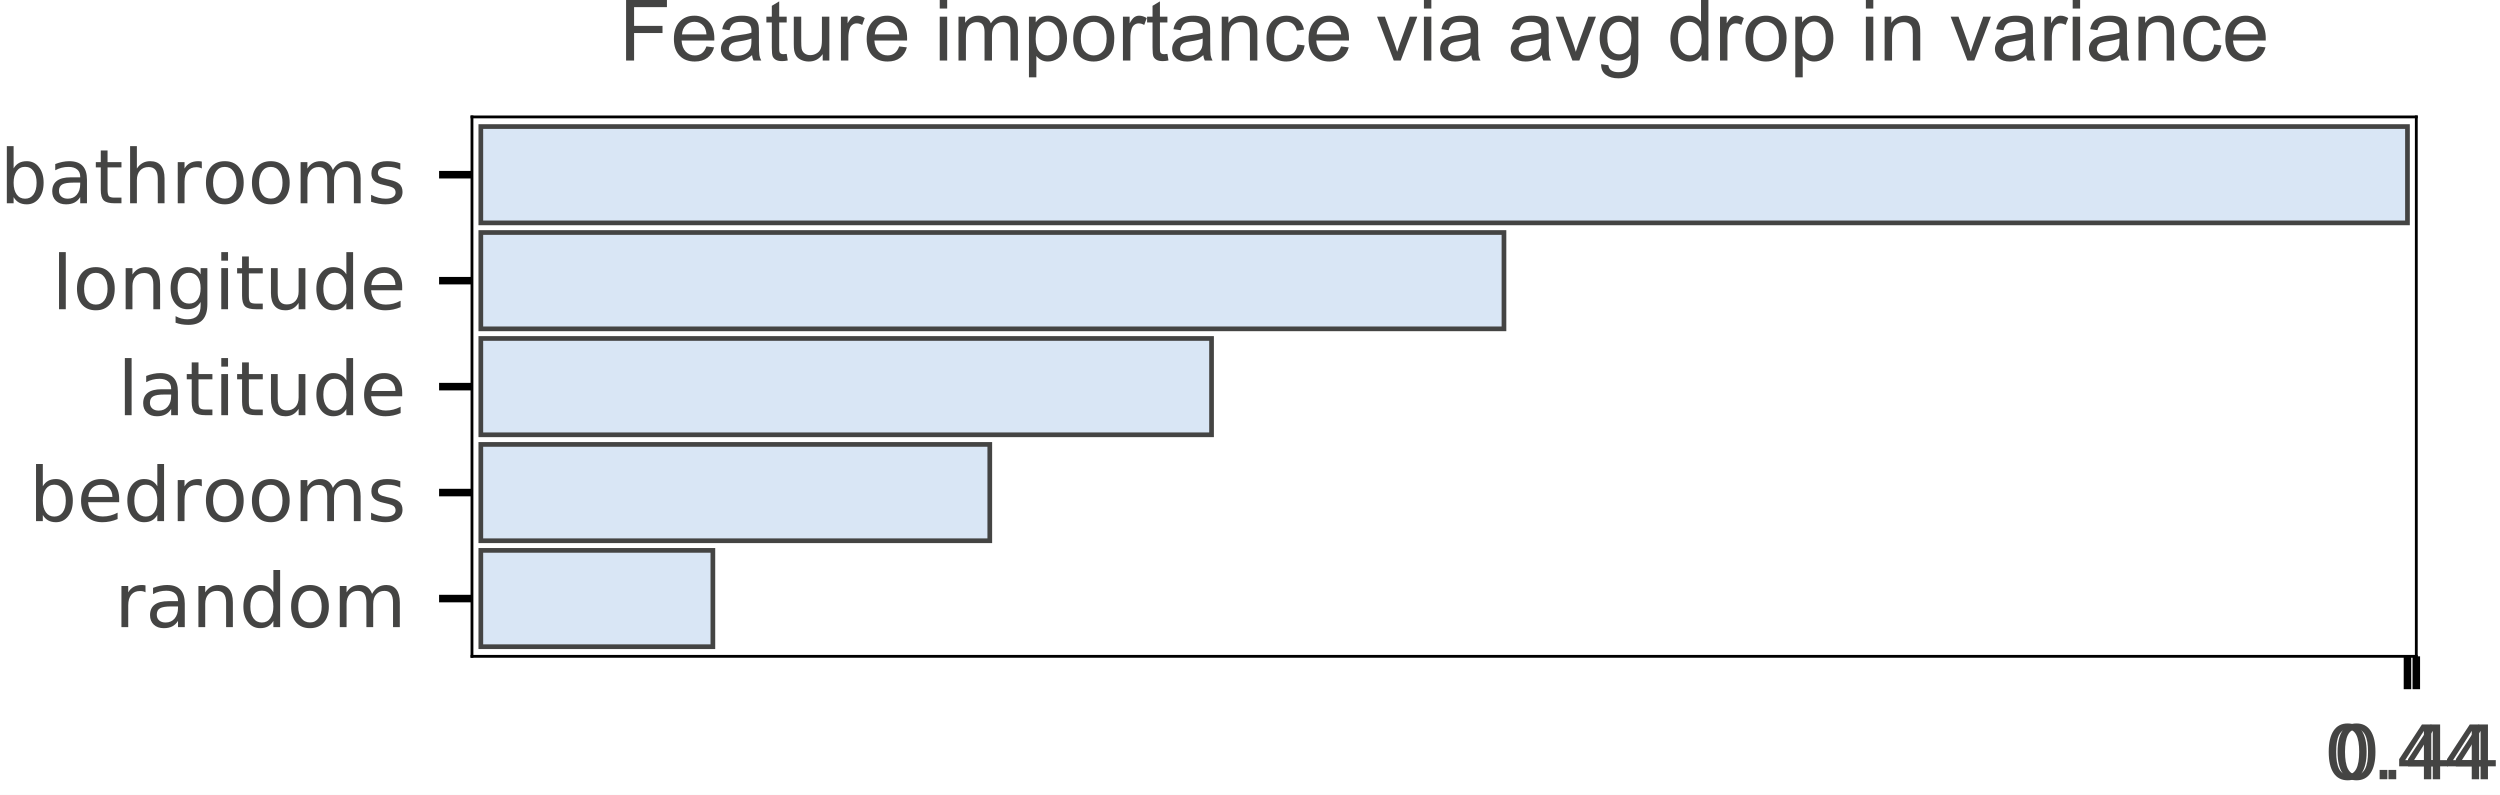
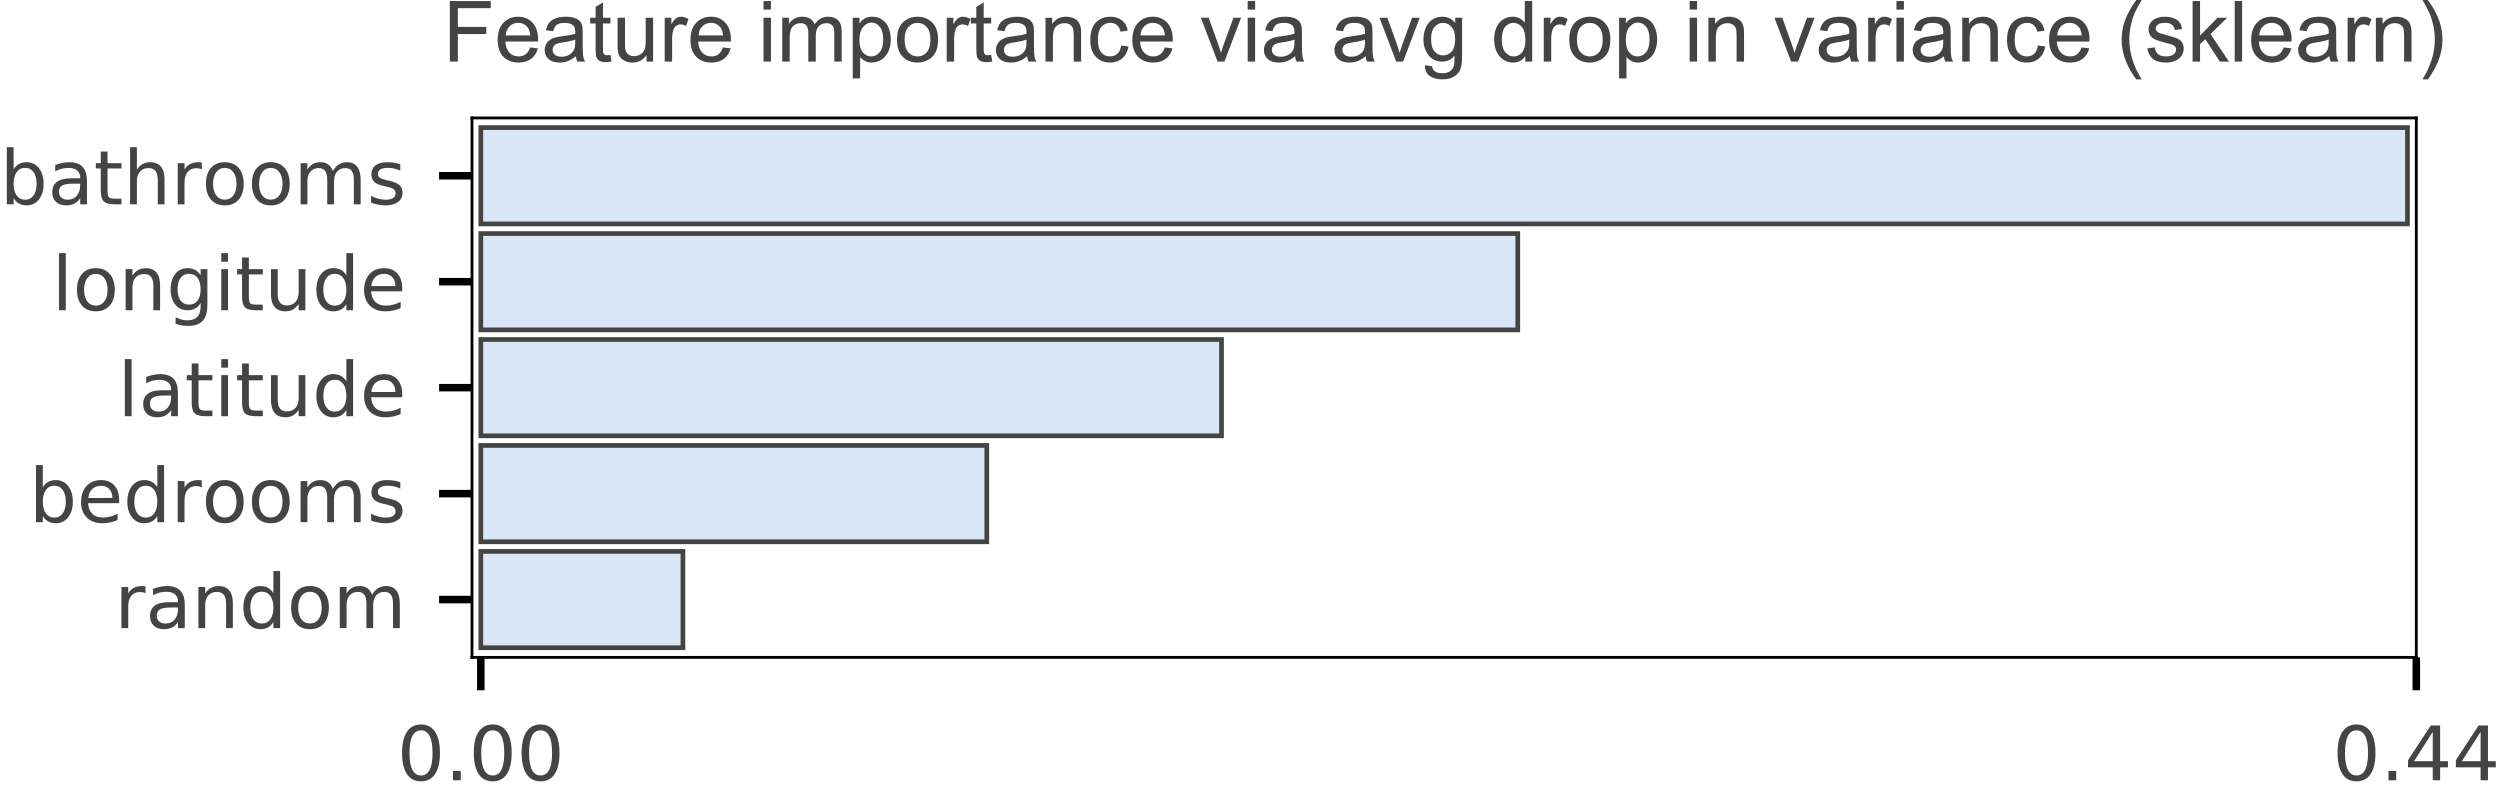
- <svg xmlns="http://www.w3.org/2000/svg" xmlns:xlink="http://www.w3.org/1999/xlink" height="84.585pt" version="1.1" viewBox="0 0 266.03 84.585" width="266.03pt">
+ <svg xmlns="http://www.w3.org/2000/svg" xmlns:xlink="http://www.w3.org/1999/xlink" height="84.694pt" version="1.1" viewBox="0 0 266.03 84.694" width="266.03pt">
  <defs>
    <style type="text/css">
*{stroke-linecap:butt;stroke-linejoin:round;}
  </style>
  </defs>
  <g id="figure_1">
    <g id="patch_1">
-       <path d="M 0 84.585  L 266.03 84.585  L 266.03 0  L 0 0  z " style="fill:#ffffff;" />
+       <path d="M 0 84.694  L 266.03 84.694  L 266.03 0  L 0 0  z " style="fill:#ffffff;" />
    </g>
    <g id="axes_1">
      <g id="patch_2">
-         <path d="M 50.224 69.842  L 257.124 69.842  L 257.124 12.442  L 50.224 12.442  z " style="fill:#ffffff;" />
+         <path d="M 50.224 69.952  L 257.124 69.952  L 257.124 12.552  L 50.224 12.552  z " style="fill:#ffffff;" />
      </g>
      <g id="patch_3">
-         <path clip-path="url(#p73405690d0)" d="M 51.165 13.467  L 256.183 13.467  L 256.183 23.717  L 51.165 23.717  z " style="fill:#d9e6f5;stroke:#444443;stroke-linejoin:miter;stroke-width:0.5;" />
+         <path clip-path="url(#pcdd3931c52)" d="M 51.163 13.577  L 256.185 13.577  L 256.185 23.827  L 51.163 23.827  z " style="fill:#d9e6f5;stroke:#444443;stroke-linejoin:miter;stroke-width:0.5;" />
      </g>
      <g id="patch_4">
-         <path clip-path="url(#p73405690d0)" d="M 51.165 24.742  L 160.04 24.742  L 160.04 34.992  L 51.165 34.992  z " style="fill:#d9e6f5;stroke:#444443;stroke-linejoin:miter;stroke-width:0.5;" />
+         <path clip-path="url(#pcdd3931c52)" d="M 51.163 24.852  L 161.509 24.852  L 161.509 35.102  L 51.163 35.102  z " style="fill:#d9e6f5;stroke:#444443;stroke-linejoin:miter;stroke-width:0.5;" />
      </g>
      <g id="patch_5">
-         <path clip-path="url(#p73405690d0)" d="M 51.165 36.017  L 128.923 36.017  L 128.923 46.267  L 51.165 46.267  z " style="fill:#d9e6f5;stroke:#444443;stroke-linejoin:miter;stroke-width:0.5;" />
+         <path clip-path="url(#pcdd3931c52)" d="M 51.163 36.127  L 129.984 36.127  L 129.984 46.377  L 51.163 46.377  z " style="fill:#d9e6f5;stroke:#444443;stroke-linejoin:miter;stroke-width:0.5;" />
      </g>
      <g id="patch_6">
-         <path clip-path="url(#p73405690d0)" d="M 51.165 47.292  L 105.325 47.292  L 105.325 57.542  L 51.165 57.542  z " style="fill:#d9e6f5;stroke:#444443;stroke-linejoin:miter;stroke-width:0.5;" />
+         <path clip-path="url(#pcdd3931c52)" d="M 51.163 47.402  L 105.008 47.402  L 105.008 57.652  L 51.163 57.652  z " style="fill:#d9e6f5;stroke:#444443;stroke-linejoin:miter;stroke-width:0.5;" />
      </g>
      <g id="patch_7">
-         <path clip-path="url(#p73405690d0)" d="M 51.165 58.567  L 75.858 58.567  L 75.858 68.817  L 51.165 68.817  z " style="fill:#d9e6f5;stroke:#444443;stroke-linejoin:miter;stroke-width:0.5;" />
+         <path clip-path="url(#pcdd3931c52)" d="M 51.163 58.677  L 72.672 58.677  L 72.672 68.927  L 51.163 68.927  z " style="fill:#d9e6f5;stroke:#444443;stroke-linejoin:miter;stroke-width:0.5;" />
      </g>
      <g id="matplotlib.axis_1">
        <g id="xtick_1">
          <g id="line2d_1">
            <defs>
-               <path d="M 0 0  L 0 3.5  " id="m5c27a129c8" style="stroke:#000000;stroke-width:0.8;" />
-             </defs>
-             <g>
-               <use style="stroke:#000000;stroke-width:0.8;" x="256.183" xlink:href="#m5c27a129c8" y="69.842" />
+               <path d="M 0 0  L 0 3.5  " id="m207e498085" style="stroke:#000000;stroke-width:0.8;" />
+             </defs>
+             <g>
+               <use style="stroke:#000000;stroke-width:0.8;" x="51.163" xlink:href="#m207e498085" y="69.952" />
            </g>
          </g>
          <g id="text_1">
            <defs>
              <path d="M 31.781 66.406  Q 24.172 66.406 20.328 58.906  Q 16.5 51.422 16.5 36.375  Q 16.5 21.391 20.328 13.891  Q 24.172 6.391 31.781 6.391  Q 39.453 6.391 43.281 13.891  Q 47.125 21.391 47.125 36.375  Q 47.125 51.422 43.281 58.906  Q 39.453 66.406 31.781 66.406  z M 31.781 74.219  Q 44.047 74.219 50.516 64.516  Q 56.984 54.828 56.984 36.375  Q 56.984 17.969 50.516 8.266  Q 44.047 -1.422 31.781 -1.422  Q 19.531 -1.422 13.062 8.266  Q 6.594 17.969 6.594 36.375  Q 6.594 54.828 13.062 64.516  Q 19.531 74.219 31.781 74.219  z " id="DejaVuSans-30" />
              <path d="M 10.688 12.406  L 21 12.406  L 21 0  L 10.688 0  z " id="DejaVuSans-2e" />
+             </defs>
+             <g style="fill:#444443;" transform="translate(42.25658 83.03047)scale(0.08 -0.08)">
+               <use xlink:href="#DejaVuSans-30" />
+               <use x="63.623" xlink:href="#DejaVuSans-2e" />
+               <use x="95.41" xlink:href="#DejaVuSans-30" />
+               <use x="159.033" xlink:href="#DejaVuSans-30" />
+             </g>
+           </g>
+         </g>
+         <g id="xtick_2">
+           <g id="line2d_2">
+             <g>
+               <use style="stroke:#000000;stroke-width:0.8;" x="257.124" xlink:href="#m207e498085" y="69.952" />
+             </g>
+           </g>
+           <g id="text_2">
+             <defs>
              <path d="M 37.797 64.312  L 12.891 25.391  L 37.797 25.391  z M 35.203 72.906  L 47.609 72.906  L 47.609 25.391  L 58.016 25.391  L 58.016 17.188  L 47.609 17.188  L 47.609 0  L 37.797 0  L 37.797 17.188  L 4.891 17.188  L 4.891 26.703  z " id="DejaVuSans-34" />
            </defs>
-             <g style="fill:#444443;" transform="translate(247.2765 82.92078)scale(0.08 -0.08)">
+             <g style="fill:#444443;" transform="translate(248.2175 83.03047)scale(0.08 -0.08)">
              <use xlink:href="#DejaVuSans-30" />
              <use x="63.623" xlink:href="#DejaVuSans-2e" />
              <use x="95.41" xlink:href="#DejaVuSans-34" />
              <use x="159.033" xlink:href="#DejaVuSans-34" />
            </g>
          </g>
        </g>
-         <g id="xtick_2">
-           <g id="line2d_2">
-             <g>
-               <use style="stroke:#000000;stroke-width:0.8;" x="257.124" xlink:href="#m5c27a129c8" y="69.842" />
-             </g>
-           </g>
-           <g id="text_2">
-             <g style="fill:#444443;" transform="translate(248.2175 82.92078)scale(0.08 -0.08)">
-               <use xlink:href="#DejaVuSans-30" />
-               <use x="63.623" xlink:href="#DejaVuSans-2e" />
-               <use x="95.41" xlink:href="#DejaVuSans-34" />
-               <use x="159.033" xlink:href="#DejaVuSans-34" />
-             </g>
-           </g>
-         </g>
      </g>
      <g id="matplotlib.axis_2">
        <g id="ytick_1">
          <g id="line2d_3">
            <defs>
-               <path d="M 0 0  L -3.5 0  " id="m9aa6d4e736" style="stroke:#000000;stroke-width:0.8;" />
-             </defs>
-             <g>
-               <use style="stroke:#000000;stroke-width:0.8;" x="50.224" xlink:href="#m9aa6d4e736" y="18.592" />
+               <path d="M 0 0  L -3.5 0  " id="m52b3264667" style="stroke:#000000;stroke-width:0.8;" />
+             </defs>
+             <g>
+               <use style="stroke:#000000;stroke-width:0.8;" x="50.224" xlink:href="#m52b3264667" y="18.702" />
            </g>
          </g>
          <g id="text_3">
            <defs>
              <path d="M 48.688 27.297  Q 48.688 37.203 44.609 42.844  Q 40.531 48.484 33.406 48.484  Q 26.266 48.484 22.188 42.844  Q 18.109 37.203 18.109 27.297  Q 18.109 17.391 22.188 11.75  Q 26.266 6.109 33.406 6.109  Q 40.531 6.109 44.609 11.75  Q 48.688 17.391 48.688 27.297  z M 18.109 46.391  Q 20.953 51.266 25.266 53.625  Q 29.594 56 35.594 56  Q 45.562 56 51.781 48.094  Q 58.016 40.188 58.016 27.297  Q 58.016 14.406 51.781 6.484  Q 45.562 -1.422 35.594 -1.422  Q 29.594 -1.422 25.266 0.953  Q 20.953 3.328 18.109 8.203  L 18.109 0  L 9.078 0  L 9.078 75.984  L 18.109 75.984  z " id="DejaVuSans-62" />
              <path d="M 34.281 27.484  Q 23.391 27.484 19.188 25  Q 14.984 22.516 14.984 16.5  Q 14.984 11.719 18.141 8.906  Q 21.297 6.109 26.703 6.109  Q 34.188 6.109 38.703 11.406  Q 43.219 16.703 43.219 25.484  L 43.219 27.484  z M 52.203 31.203  L 52.203 0  L 43.219 0  L 43.219 8.297  Q 40.141 3.328 35.547 0.953  Q 30.953 -1.422 24.312 -1.422  Q 15.922 -1.422 10.953 3.297  Q 6 8.016 6 15.922  Q 6 25.141 12.172 29.828  Q 18.359 34.516 30.609 34.516  L 43.219 34.516  L 43.219 35.406  Q 43.219 41.609 39.141 45  Q 35.062 48.391 27.688 48.391  Q 23 48.391 18.547 47.266  Q 14.109 46.141 10.016 43.891  L 10.016 52.203  Q 14.938 54.109 19.578 55.047  Q 24.219 56 28.609 56  Q 40.484 56 46.344 49.844  Q 52.203 43.703 52.203 31.203  z " id="DejaVuSans-61" />
              <path d="M 18.312 70.219  L 18.312 54.688  L 36.812 54.688  L 36.812 47.703  L 18.312 47.703  L 18.312 18.016  Q 18.312 11.328 20.141 9.422  Q 21.969 7.516 27.594 7.516  L 36.812 7.516  L 36.812 0  L 27.594 0  Q 17.188 0 13.234 3.875  Q 9.281 7.766 9.281 18.016  L 9.281 47.703  L 2.688 47.703  L 2.688 54.688  L 9.281 54.688  L 9.281 70.219  z " id="DejaVuSans-74" />
              <path d="M 54.891 33.016  L 54.891 0  L 45.906 0  L 45.906 32.719  Q 45.906 40.484 42.875 44.328  Q 39.844 48.188 33.797 48.188  Q 26.516 48.188 22.312 43.547  Q 18.109 38.922 18.109 30.906  L 18.109 0  L 9.078 0  L 9.078 75.984  L 18.109 75.984  L 18.109 46.188  Q 21.344 51.125 25.703 53.562  Q 30.078 56 35.797 56  Q 45.219 56 50.047 50.172  Q 54.891 44.344 54.891 33.016  z " id="DejaVuSans-68" />
              <path d="M 41.109 46.297  Q 39.594 47.172 37.812 47.578  Q 36.031 48 33.891 48  Q 26.266 48 22.188 43.047  Q 18.109 38.094 18.109 28.812  L 18.109 0  L 9.078 0  L 9.078 54.688  L 18.109 54.688  L 18.109 46.188  Q 20.953 51.172 25.484 53.578  Q 30.031 56 36.531 56  Q 37.453 56 38.578 55.875  Q 39.703 55.766 41.062 55.516  z " id="DejaVuSans-72" />
              <path d="M 30.609 48.391  Q 23.391 48.391 19.188 42.75  Q 14.984 37.109 14.984 27.297  Q 14.984 17.484 19.156 11.844  Q 23.344 6.203 30.609 6.203  Q 37.797 6.203 41.984 11.859  Q 46.188 17.531 46.188 27.297  Q 46.188 37.016 41.984 42.703  Q 37.797 48.391 30.609 48.391  z M 30.609 56  Q 42.328 56 49.016 48.375  Q 55.719 40.766 55.719 27.297  Q 55.719 13.875 49.016 6.219  Q 42.328 -1.422 30.609 -1.422  Q 18.844 -1.422 12.172 6.219  Q 5.516 13.875 5.516 27.297  Q 5.516 40.766 12.172 48.375  Q 18.844 56 30.609 56  z " id="DejaVuSans-6f" />
              <path d="M 52 44.188  Q 55.375 50.25 60.062 53.125  Q 64.75 56 71.094 56  Q 79.641 56 84.281 50.016  Q 88.922 44.047 88.922 33.016  L 88.922 0  L 79.891 0  L 79.891 32.719  Q 79.891 40.578 77.094 44.375  Q 74.312 48.188 68.609 48.188  Q 61.625 48.188 57.562 43.547  Q 53.516 38.922 53.516 30.906  L 53.516 0  L 44.484 0  L 44.484 32.719  Q 44.484 40.625 41.703 44.406  Q 38.922 48.188 33.109 48.188  Q 26.219 48.188 22.156 43.531  Q 18.109 38.875 18.109 30.906  L 18.109 0  L 9.078 0  L 9.078 54.688  L 18.109 54.688  L 18.109 46.188  Q 21.188 51.219 25.484 53.609  Q 29.781 56 35.688 56  Q 41.656 56 45.828 52.969  Q 50 49.953 52 44.188  z " id="DejaVuSans-6d" />
              <path d="M 44.281 53.078  L 44.281 44.578  Q 40.484 46.531 36.375 47.5  Q 32.281 48.484 27.875 48.484  Q 21.188 48.484 17.844 46.438  Q 14.5 44.391 14.5 40.281  Q 14.5 37.156 16.891 35.375  Q 19.281 33.594 26.516 31.984  L 29.594 31.297  Q 39.156 29.25 43.188 25.516  Q 47.219 21.781 47.219 15.094  Q 47.219 7.469 41.188 3.016  Q 35.156 -1.422 24.609 -1.422  Q 20.219 -1.422 15.453 -0.562  Q 10.688 0.297 5.422 2  L 5.422 11.281  Q 10.406 8.688 15.234 7.391  Q 20.062 6.109 24.812 6.109  Q 31.156 6.109 34.562 8.281  Q 37.984 10.453 37.984 14.406  Q 37.984 18.062 35.516 20.016  Q 33.062 21.969 24.703 23.781  L 21.578 24.516  Q 13.234 26.266 9.516 29.906  Q 5.812 33.547 5.812 39.891  Q 5.812 47.609 11.281 51.797  Q 16.75 56 26.812 56  Q 31.781 56 36.172 55.266  Q 40.578 54.547 44.281 53.078  z " id="DejaVuSans-73" />
            </defs>
-             <g style="fill:#444443;" transform="translate(0 21.63141)scale(0.08 -0.08)">
+             <g style="fill:#444443;" transform="translate(0 21.74109)scale(0.08 -0.08)">
              <use xlink:href="#DejaVuSans-62" />
              <use x="63.477" xlink:href="#DejaVuSans-61" />
              <use x="124.756" xlink:href="#DejaVuSans-74" />
              <use x="163.965" xlink:href="#DejaVuSans-68" />
              <use x="227.344" xlink:href="#DejaVuSans-72" />
              <use x="268.426" xlink:href="#DejaVuSans-6f" />
              <use x="329.607" xlink:href="#DejaVuSans-6f" />
              <use x="390.789" xlink:href="#DejaVuSans-6d" />
              <use x="488.201" xlink:href="#DejaVuSans-73" />
            </g>
          </g>
        </g>
        <g id="ytick_2">
          <g id="line2d_4">
            <g>
-               <use style="stroke:#000000;stroke-width:0.8;" x="50.224" xlink:href="#m9aa6d4e736" y="29.867" />
+               <use style="stroke:#000000;stroke-width:0.8;" x="50.224" xlink:href="#m52b3264667" y="29.977" />
            </g>
          </g>
          <g id="text_4">
            <defs>
              <path d="M 9.422 75.984  L 18.406 75.984  L 18.406 0  L 9.422 0  z " id="DejaVuSans-6c" />
              <path d="M 54.891 33.016  L 54.891 0  L 45.906 0  L 45.906 32.719  Q 45.906 40.484 42.875 44.328  Q 39.844 48.188 33.797 48.188  Q 26.516 48.188 22.312 43.547  Q 18.109 38.922 18.109 30.906  L 18.109 0  L 9.078 0  L 9.078 54.688  L 18.109 54.688  L 18.109 46.188  Q 21.344 51.125 25.703 53.562  Q 30.078 56 35.797 56  Q 45.219 56 50.047 50.172  Q 54.891 44.344 54.891 33.016  z " id="DejaVuSans-6e" />
              <path d="M 45.406 27.984  Q 45.406 37.75 41.375 43.109  Q 37.359 48.484 30.078 48.484  Q 22.859 48.484 18.828 43.109  Q 14.797 37.75 14.797 27.984  Q 14.797 18.266 18.828 12.891  Q 22.859 7.516 30.078 7.516  Q 37.359 7.516 41.375 12.891  Q 45.406 18.266 45.406 27.984  z M 54.391 6.781  Q 54.391 -7.172 48.188 -13.984  Q 42 -20.797 29.203 -20.797  Q 24.469 -20.797 20.266 -20.094  Q 16.062 -19.391 12.109 -17.922  L 12.109 -9.188  Q 16.062 -11.328 19.922 -12.344  Q 23.781 -13.375 27.781 -13.375  Q 36.625 -13.375 41.016 -8.766  Q 45.406 -4.156 45.406 5.172  L 45.406 9.625  Q 42.625 4.781 38.281 2.391  Q 33.938 0 27.875 0  Q 17.828 0 11.672 7.656  Q 5.516 15.328 5.516 27.984  Q 5.516 40.672 11.672 48.328  Q 17.828 56 27.875 56  Q 33.938 56 38.281 53.609  Q 42.625 51.219 45.406 46.391  L 45.406 54.688  L 54.391 54.688  z " id="DejaVuSans-67" />
              <path d="M 9.422 54.688  L 18.406 54.688  L 18.406 0  L 9.422 0  z M 9.422 75.984  L 18.406 75.984  L 18.406 64.594  L 9.422 64.594  z " id="DejaVuSans-69" />
              <path d="M 8.5 21.578  L 8.5 54.688  L 17.484 54.688  L 17.484 21.922  Q 17.484 14.156 20.5 10.266  Q 23.531 6.391 29.594 6.391  Q 36.859 6.391 41.078 11.031  Q 45.312 15.672 45.312 23.688  L 45.312 54.688  L 54.297 54.688  L 54.297 0  L 45.312 0  L 45.312 8.406  Q 42.047 3.422 37.719 1  Q 33.406 -1.422 27.688 -1.422  Q 18.266 -1.422 13.375 4.438  Q 8.5 10.297 8.5 21.578  z M 31.109 56  z " id="DejaVuSans-75" />
              <path d="M 45.406 46.391  L 45.406 75.984  L 54.391 75.984  L 54.391 0  L 45.406 0  L 45.406 8.203  Q 42.578 3.328 38.25 0.953  Q 33.938 -1.422 27.875 -1.422  Q 17.969 -1.422 11.734 6.484  Q 5.516 14.406 5.516 27.297  Q 5.516 40.188 11.734 48.094  Q 17.969 56 27.875 56  Q 33.938 56 38.25 53.625  Q 42.578 51.266 45.406 46.391  z M 14.797 27.297  Q 14.797 17.391 18.875 11.75  Q 22.953 6.109 30.078 6.109  Q 37.203 6.109 41.297 11.75  Q 45.406 17.391 45.406 27.297  Q 45.406 37.203 41.297 42.844  Q 37.203 48.484 30.078 48.484  Q 22.953 48.484 18.875 42.844  Q 14.797 37.203 14.797 27.297  z " id="DejaVuSans-64" />
              <path d="M 56.203 29.594  L 56.203 25.203  L 14.891 25.203  Q 15.484 15.922 20.484 11.062  Q 25.484 6.203 34.422 6.203  Q 39.594 6.203 44.453 7.469  Q 49.312 8.734 54.109 11.281  L 54.109 2.781  Q 49.266 0.734 44.188 -0.344  Q 39.109 -1.422 33.891 -1.422  Q 20.797 -1.422 13.156 6.188  Q 5.516 13.812 5.516 26.812  Q 5.516 40.234 12.766 48.109  Q 20.016 56 32.328 56  Q 43.359 56 49.781 48.891  Q 56.203 41.797 56.203 29.594  z M 47.219 32.234  Q 47.125 39.594 43.094 43.984  Q 39.062 48.391 32.422 48.391  Q 24.906 48.391 20.391 44.141  Q 15.875 39.891 15.188 32.172  z " id="DejaVuSans-65" />
            </defs>
-             <g style="fill:#444443;" transform="translate(5.5275 32.90641)scale(0.08 -0.08)">
+             <g style="fill:#444443;" transform="translate(5.5275 33.01609)scale(0.08 -0.08)">
              <use xlink:href="#DejaVuSans-6c" />
              <use x="27.783" xlink:href="#DejaVuSans-6f" />
              <use x="88.965" xlink:href="#DejaVuSans-6e" />
              <use x="152.344" xlink:href="#DejaVuSans-67" />
              <use x="215.82" xlink:href="#DejaVuSans-69" />
              <use x="243.604" xlink:href="#DejaVuSans-74" />
              <use x="282.812" xlink:href="#DejaVuSans-75" />
              <use x="346.191" xlink:href="#DejaVuSans-64" />
              <use x="409.668" xlink:href="#DejaVuSans-65" />
            </g>
          </g>
        </g>
        <g id="ytick_3">
          <g id="line2d_5">
            <g>
-               <use style="stroke:#000000;stroke-width:0.8;" x="50.224" xlink:href="#m9aa6d4e736" y="41.142" />
+               <use style="stroke:#000000;stroke-width:0.8;" x="50.224" xlink:href="#m52b3264667" y="41.252" />
            </g>
          </g>
          <g id="text_5">
-             <g style="fill:#444443;" transform="translate(12.5325 44.18141)scale(0.08 -0.08)">
+             <g style="fill:#444443;" transform="translate(12.5325 44.29109)scale(0.08 -0.08)">
              <use xlink:href="#DejaVuSans-6c" />
              <use x="27.783" xlink:href="#DejaVuSans-61" />
              <use x="89.062" xlink:href="#DejaVuSans-74" />
              <use x="128.271" xlink:href="#DejaVuSans-69" />
              <use x="156.055" xlink:href="#DejaVuSans-74" />
              <use x="195.264" xlink:href="#DejaVuSans-75" />
              <use x="258.643" xlink:href="#DejaVuSans-64" />
              <use x="322.119" xlink:href="#DejaVuSans-65" />
            </g>
          </g>
        </g>
        <g id="ytick_4">
          <g id="line2d_6">
            <g>
-               <use style="stroke:#000000;stroke-width:0.8;" x="50.224" xlink:href="#m9aa6d4e736" y="52.417" />
+               <use style="stroke:#000000;stroke-width:0.8;" x="50.224" xlink:href="#m52b3264667" y="52.527" />
            </g>
          </g>
          <g id="text_6">
-             <g style="fill:#444443;" transform="translate(3.1075 55.45641)scale(0.08 -0.08)">
+             <g style="fill:#444443;" transform="translate(3.1075 55.56609)scale(0.08 -0.08)">
              <use xlink:href="#DejaVuSans-62" />
              <use x="63.477" xlink:href="#DejaVuSans-65" />
              <use x="125" xlink:href="#DejaVuSans-64" />
              <use x="188.477" xlink:href="#DejaVuSans-72" />
              <use x="229.559" xlink:href="#DejaVuSans-6f" />
              <use x="290.74" xlink:href="#DejaVuSans-6f" />
              <use x="351.922" xlink:href="#DejaVuSans-6d" />
              <use x="449.334" xlink:href="#DejaVuSans-73" />
            </g>
          </g>
        </g>
        <g id="ytick_5">
          <g id="line2d_7">
            <g>
-               <use style="stroke:#000000;stroke-width:0.8;" x="50.224" xlink:href="#m9aa6d4e736" y="63.692" />
+               <use style="stroke:#000000;stroke-width:0.8;" x="50.224" xlink:href="#m52b3264667" y="63.802" />
            </g>
          </g>
          <g id="text_7">
-             <g style="fill:#444443;" transform="translate(12.19625 66.73141)scale(0.08 -0.08)">
+             <g style="fill:#444443;" transform="translate(12.19625 66.84109)scale(0.08 -0.08)">
              <use xlink:href="#DejaVuSans-72" />
              <use x="41.113" xlink:href="#DejaVuSans-61" />
              <use x="102.393" xlink:href="#DejaVuSans-6e" />
              <use x="165.771" xlink:href="#DejaVuSans-64" />
              <use x="229.248" xlink:href="#DejaVuSans-6f" />
              <use x="290.43" xlink:href="#DejaVuSans-6d" />
            </g>
          </g>
        </g>
      </g>
      <g id="patch_8">
-         <path d="M 50.224 69.842  L 50.224 12.442  " style="fill:none;stroke:#000000;stroke-linecap:square;stroke-linejoin:miter;stroke-width:0.3;" />
+         <path d="M 50.224 69.952  L 50.224 12.552  " style="fill:none;stroke:#000000;stroke-linecap:square;stroke-linejoin:miter;stroke-width:0.3;" />
      </g>
      <g id="patch_9">
-         <path d="M 257.124 69.842  L 257.124 12.442  " style="fill:none;stroke:#000000;stroke-linecap:square;stroke-linejoin:miter;stroke-width:0.3;" />
+         <path d="M 257.124 69.952  L 257.124 12.552  " style="fill:none;stroke:#000000;stroke-linecap:square;stroke-linejoin:miter;stroke-width:0.3;" />
      </g>
      <g id="patch_10">
-         <path d="M 50.224 69.842  L 257.124 69.842  " style="fill:none;stroke:#000000;stroke-linecap:square;stroke-linejoin:miter;stroke-width:0.3;" />
+         <path d="M 50.224 69.952  L 257.124 69.952  " style="fill:none;stroke:#000000;stroke-linecap:square;stroke-linejoin:miter;stroke-width:0.3;" />
      </g>
      <g id="patch_11">
-         <path d="M 50.224 12.442  L 257.124 12.442  " style="fill:none;stroke:#000000;stroke-linecap:square;stroke-linejoin:miter;stroke-width:0.3;" />
+         <path d="M 50.224 12.552  L 257.124 12.552  " style="fill:none;stroke:#000000;stroke-linecap:square;stroke-linejoin:miter;stroke-width:0.3;" />
      </g>
      <g id="text_8">
        <defs>
          <path d="M 8.203 0  L 8.203 71.578  L 56.5 71.578  L 56.5 63.141  L 17.672 63.141  L 17.672 40.969  L 51.266 40.969  L 51.266 32.516  L 17.672 32.516  L 17.672 0  z " id="ArialMT-46" />
          <path d="M 42.094 16.703  L 51.172 15.578  Q 49.031 7.625 43.219 3.219  Q 37.406 -1.172 28.375 -1.172  Q 17 -1.172 10.328 5.828  Q 3.656 12.844 3.656 25.484  Q 3.656 38.578 10.391 45.797  Q 17.141 53.031 27.875 53.031  Q 38.281 53.031 44.875 45.953  Q 51.469 38.875 51.469 26.031  Q 51.469 25.25 51.422 23.688  L 12.75 23.688  Q 13.234 15.141 17.578 10.594  Q 21.922 6.062 28.422 6.062  Q 33.25 6.062 36.672 8.594  Q 40.094 11.141 42.094 16.703  z M 13.234 30.906  L 42.188 30.906  Q 41.609 37.453 38.875 40.719  Q 34.672 45.797 27.984 45.797  Q 21.922 45.797 17.797 41.75  Q 13.672 37.703 13.234 30.906  z " id="ArialMT-65" />
          <path d="M 40.438 6.391  Q 35.547 2.25 31.031 0.531  Q 26.516 -1.172 21.344 -1.172  Q 12.797 -1.172 8.203 3  Q 3.609 7.172 3.609 13.672  Q 3.609 17.484 5.344 20.625  Q 7.078 23.781 9.891 25.688  Q 12.703 27.594 16.219 28.562  Q 18.797 29.25 24.031 29.891  Q 34.672 31.156 39.703 32.906  Q 39.75 34.719 39.75 35.203  Q 39.75 40.578 37.25 42.781  Q 33.891 45.75 27.25 45.75  Q 21.047 45.75 18.094 43.578  Q 15.141 41.406 13.719 35.891  L 5.125 37.062  Q 6.297 42.578 8.984 45.969  Q 11.672 49.359 16.75 51.188  Q 21.828 53.031 28.516 53.031  Q 35.156 53.031 39.297 51.469  Q 43.453 49.906 45.406 47.531  Q 47.359 45.172 48.141 41.547  Q 48.578 39.312 48.578 33.453  L 48.578 21.734  Q 48.578 9.469 49.141 6.219  Q 49.703 2.984 51.375 0  L 42.188 0  Q 40.828 2.734 40.438 6.391  z M 39.703 26.031  Q 34.906 24.078 25.344 22.703  Q 19.922 21.922 17.672 20.938  Q 15.438 19.969 14.203 18.094  Q 12.984 16.219 12.984 13.922  Q 12.984 10.406 15.641 8.062  Q 18.312 5.719 23.438 5.719  Q 28.516 5.719 32.469 7.938  Q 36.422 10.156 38.281 14.016  Q 39.703 17 39.703 22.797  z " id="ArialMT-61" />
          <path d="M 25.781 7.859  L 27.047 0.094  Q 23.344 -0.688 20.406 -0.688  Q 15.625 -0.688 12.984 0.828  Q 10.359 2.344 9.281 4.812  Q 8.203 7.281 8.203 15.188  L 8.203 45.016  L 1.766 45.016  L 1.766 51.859  L 8.203 51.859  L 8.203 64.703  L 16.938 69.969  L 16.938 51.859  L 25.781 51.859  L 25.781 45.016  L 16.938 45.016  L 16.938 14.703  Q 16.938 10.938 17.406 9.859  Q 17.875 8.797 18.922 8.156  Q 19.969 7.516 21.922 7.516  Q 23.391 7.516 25.781 7.859  z " id="ArialMT-74" />
          <path d="M 40.578 0  L 40.578 7.625  Q 34.516 -1.172 24.125 -1.172  Q 19.531 -1.172 15.547 0.578  Q 11.578 2.344 9.641 5  Q 7.719 7.672 6.938 11.531  Q 6.391 14.109 6.391 19.734  L 6.391 51.859  L 15.188 51.859  L 15.188 23.094  Q 15.188 16.219 15.719 13.812  Q 16.547 10.359 19.234 8.375  Q 21.922 6.391 25.875 6.391  Q 29.828 6.391 33.297 8.422  Q 36.766 10.453 38.203 13.938  Q 39.656 17.438 39.656 24.078  L 39.656 51.859  L 48.438 51.859  L 48.438 0  z " id="ArialMT-75" />
          <path d="M 6.5 0  L 6.5 51.859  L 14.406 51.859  L 14.406 44  Q 17.438 49.516 20 51.266  Q 22.562 53.031 25.641 53.031  Q 30.078 53.031 34.672 50.203  L 31.641 42.047  Q 28.422 43.953 25.203 43.953  Q 22.312 43.953 20.016 42.219  Q 17.719 40.484 16.75 37.406  Q 15.281 32.719 15.281 27.156  L 15.281 0  z " id="ArialMT-72" />
          <path id="ArialMT-20" />
          <path d="M 6.641 61.469  L 6.641 71.578  L 15.438 71.578  L 15.438 61.469  z M 6.641 0  L 6.641 51.859  L 15.438 51.859  L 15.438 0  z " id="ArialMT-69" />
          <path d="M 6.594 0  L 6.594 51.859  L 14.453 51.859  L 14.453 44.578  Q 16.891 48.391 20.938 50.703  Q 25 53.031 30.172 53.031  Q 35.938 53.031 39.625 50.641  Q 43.312 48.25 44.828 43.953  Q 50.984 53.031 60.844 53.031  Q 68.562 53.031 72.703 48.75  Q 76.859 44.484 76.859 35.594  L 76.859 0  L 68.109 0  L 68.109 32.672  Q 68.109 37.938 67.25 40.25  Q 66.406 42.578 64.156 43.984  Q 61.922 45.406 58.891 45.406  Q 53.422 45.406 49.797 41.766  Q 46.188 38.141 46.188 30.125  L 46.188 0  L 37.406 0  L 37.406 33.688  Q 37.406 39.547 35.25 42.469  Q 33.109 45.406 28.219 45.406  Q 24.516 45.406 21.359 43.453  Q 18.219 41.5 16.797 37.734  Q 15.375 33.984 15.375 26.906  L 15.375 0  z " id="ArialMT-6d" />
          <path d="M 6.594 -19.875  L 6.594 51.859  L 14.594 51.859  L 14.594 45.125  Q 17.438 49.078 21 51.047  Q 24.562 53.031 29.641 53.031  Q 36.281 53.031 41.359 49.609  Q 46.438 46.188 49.016 39.953  Q 51.609 33.734 51.609 26.312  Q 51.609 18.359 48.75 11.984  Q 45.906 5.609 40.453 2.219  Q 35.016 -1.172 29 -1.172  Q 24.609 -1.172 21.109 0.688  Q 17.625 2.547 15.375 5.375  L 15.375 -19.875  z M 14.547 25.641  Q 14.547 15.625 18.594 10.844  Q 22.656 6.062 28.422 6.062  Q 34.281 6.062 38.453 11.016  Q 42.625 15.969 42.625 26.375  Q 42.625 36.281 38.547 41.203  Q 34.469 46.141 28.812 46.141  Q 23.188 46.141 18.859 40.891  Q 14.547 35.641 14.547 25.641  z " id="ArialMT-70" />
          <path d="M 3.328 25.922  Q 3.328 40.328 11.328 47.266  Q 18.016 53.031 27.641 53.031  Q 38.328 53.031 45.109 46.016  Q 51.906 39.016 51.906 26.656  Q 51.906 16.656 48.906 10.906  Q 45.906 5.172 40.156 2  Q 34.422 -1.172 27.641 -1.172  Q 16.75 -1.172 10.031 5.812  Q 3.328 12.797 3.328 25.922  z M 12.359 25.922  Q 12.359 15.969 16.703 11.016  Q 21.047 6.062 27.641 6.062  Q 34.188 6.062 38.531 11.031  Q 42.875 16.016 42.875 26.219  Q 42.875 35.844 38.5 40.797  Q 34.125 45.75 27.641 45.75  Q 21.047 45.75 16.703 40.812  Q 12.359 35.891 12.359 25.922  z " id="ArialMT-6f" />
          <path d="M 6.594 0  L 6.594 51.859  L 14.5 51.859  L 14.5 44.484  Q 20.219 53.031 31 53.031  Q 35.688 53.031 39.625 51.344  Q 43.562 49.656 45.516 46.922  Q 47.469 44.188 48.25 40.438  Q 48.734 37.984 48.734 31.891  L 48.734 0  L 39.938 0  L 39.938 31.547  Q 39.938 36.922 38.906 39.578  Q 37.891 42.234 35.281 43.812  Q 32.672 45.406 29.156 45.406  Q 23.531 45.406 19.453 41.844  Q 15.375 38.281 15.375 28.328  L 15.375 0  z " id="ArialMT-6e" />
          <path d="M 40.438 19  L 49.078 17.875  Q 47.656 8.938 41.812 3.875  Q 35.984 -1.172 27.484 -1.172  Q 16.844 -1.172 10.375 5.781  Q 3.906 12.75 3.906 25.734  Q 3.906 34.125 6.688 40.422  Q 9.469 46.734 15.156 49.875  Q 20.844 53.031 27.547 53.031  Q 35.984 53.031 41.359 48.75  Q 46.734 44.484 48.25 36.625  L 39.703 35.297  Q 38.484 40.531 35.375 43.156  Q 32.281 45.797 27.875 45.797  Q 21.234 45.797 17.078 41.031  Q 12.938 36.281 12.938 25.984  Q 12.938 15.531 16.938 10.797  Q 20.953 6.062 27.391 6.062  Q 32.562 6.062 36.031 9.234  Q 39.5 12.406 40.438 19  z " id="ArialMT-63" />
          <path d="M 21 0  L 1.266 51.859  L 10.547 51.859  L 21.688 20.797  Q 23.484 15.766 25 10.359  Q 26.172 14.453 28.266 20.219  L 39.797 51.859  L 48.828 51.859  L 29.203 0  z " id="ArialMT-76" />
          <path d="M 4.984 -4.297  L 13.531 -5.562  Q 14.062 -9.516 16.5 -11.328  Q 19.781 -13.766 25.438 -13.766  Q 31.547 -13.766 34.859 -11.328  Q 38.188 -8.891 39.359 -4.5  Q 40.047 -1.812 39.984 6.781  Q 34.234 0 25.641 0  Q 14.938 0 9.078 7.719  Q 3.219 15.438 3.219 26.219  Q 3.219 33.641 5.906 39.906  Q 8.594 46.188 13.688 49.609  Q 18.797 53.031 25.688 53.031  Q 34.859 53.031 40.828 45.609  L 40.828 51.859  L 48.922 51.859  L 48.922 7.031  Q 48.922 -5.078 46.453 -10.125  Q 44 -15.188 38.641 -18.109  Q 33.297 -21.047 25.484 -21.047  Q 16.219 -21.047 10.5 -16.875  Q 4.781 -12.703 4.984 -4.297  z M 12.25 26.859  Q 12.25 16.656 16.297 11.969  Q 20.359 7.281 26.469 7.281  Q 32.516 7.281 36.609 11.938  Q 40.719 16.609 40.719 26.562  Q 40.719 36.078 36.5 40.906  Q 32.281 45.75 26.312 45.75  Q 20.453 45.75 16.344 40.984  Q 12.25 36.234 12.25 26.859  z " id="ArialMT-67" />
          <path d="M 40.234 0  L 40.234 6.547  Q 35.297 -1.172 25.734 -1.172  Q 19.531 -1.172 14.328 2.25  Q 9.125 5.672 6.266 11.797  Q 3.422 17.922 3.422 25.875  Q 3.422 33.641 6 39.969  Q 8.594 46.297 13.766 49.656  Q 18.953 53.031 25.344 53.031  Q 30.031 53.031 33.688 51.047  Q 37.359 49.078 39.656 45.906  L 39.656 71.578  L 48.391 71.578  L 48.391 0  z M 12.453 25.875  Q 12.453 15.922 16.641 10.984  Q 20.844 6.062 26.562 6.062  Q 32.328 6.062 36.344 10.766  Q 40.375 15.484 40.375 25.141  Q 40.375 35.797 36.266 40.766  Q 32.172 45.75 26.172 45.75  Q 20.312 45.75 16.375 40.969  Q 12.453 36.188 12.453 25.875  z " id="ArialMT-64" />
+           <path d="M 23.391 -21.047  Q 16.109 -11.859 11.078 0.438  Q 6.062 12.75 6.062 25.922  Q 6.062 37.547 9.812 48.188  Q 14.203 60.547 23.391 72.797  L 29.688 72.797  Q 23.781 62.641 21.875 58.297  Q 18.891 51.562 17.188 44.234  Q 15.094 35.109 15.094 25.875  Q 15.094 2.391 29.688 -21.047  z " id="ArialMT-28" />
+           <path d="M 3.078 15.484  L 11.766 16.844  Q 12.5 11.625 15.844 8.844  Q 19.188 6.062 25.203 6.062  Q 31.25 6.062 34.172 8.516  Q 37.109 10.984 37.109 14.312  Q 37.109 17.281 34.516 19  Q 32.719 20.172 25.531 21.969  Q 15.875 24.422 12.141 26.203  Q 8.406 27.984 6.469 31.125  Q 4.547 34.281 4.547 38.094  Q 4.547 41.547 6.125 44.5  Q 7.719 47.469 10.453 49.422  Q 12.5 50.922 16.031 51.969  Q 19.578 53.031 23.641 53.031  Q 29.734 53.031 34.344 51.266  Q 38.969 49.516 41.156 46.5  Q 43.359 43.5 44.188 38.484  L 35.594 37.312  Q 35.016 41.312 32.203 43.547  Q 29.391 45.797 24.266 45.797  Q 18.219 45.797 15.625 43.797  Q 13.031 41.797 13.031 39.109  Q 13.031 37.406 14.109 36.031  Q 15.188 34.625 17.484 33.688  Q 18.797 33.203 25.25 31.453  Q 34.578 28.953 38.25 27.359  Q 41.938 25.781 44.031 22.75  Q 46.141 19.734 46.141 15.234  Q 46.141 10.844 43.578 6.953  Q 41.016 3.078 36.172 0.953  Q 31.344 -1.172 25.25 -1.172  Q 15.141 -1.172 9.844 3.031  Q 4.547 7.234 3.078 15.484  z " id="ArialMT-73" />
+           <path d="M 6.641 0  L 6.641 71.578  L 15.438 71.578  L 15.438 30.766  L 36.234 51.859  L 47.609 51.859  L 27.781 32.625  L 49.609 0  L 38.766 0  L 21.625 26.516  L 15.438 20.562  L 15.438 0  z " id="ArialMT-6b" />
+           <path d="M 6.391 0  L 6.391 71.578  L 15.188 71.578  L 15.188 0  z " id="ArialMT-6c" />
+           <path d="M 12.359 -21.047  L 6.062 -21.047  Q 20.656 2.391 20.656 25.875  Q 20.656 35.062 18.562 44.094  Q 16.891 51.422 13.922 58.156  Q 12.016 62.547 6.062 72.797  L 12.359 72.797  Q 21.531 60.547 25.922 48.188  Q 29.688 37.547 29.688 25.922  Q 29.688 12.75 24.625 0.438  Q 19.578 -11.859 12.359 -21.047  z " id="ArialMT-29" />
        </defs>
-         <g style="fill:#444443;" transform="translate(65.88438 6.442031)scale(0.09 -0.09)">
+         <g style="fill:#444443;" transform="translate(47.13203 6.551719)scale(0.09 -0.09)">
          <use xlink:href="#ArialMT-46" />
          <use x="61.084" xlink:href="#ArialMT-65" />
          <use x="116.699" xlink:href="#ArialMT-61" />
          <use x="172.314" xlink:href="#ArialMT-74" />
          <use x="200.098" xlink:href="#ArialMT-75" />
          <use x="255.713" xlink:href="#ArialMT-72" />
          <use x="289.014" xlink:href="#ArialMT-65" />
          <use x="344.629" xlink:href="#ArialMT-20" />
          <use x="372.412" xlink:href="#ArialMT-69" />
          <use x="394.629" xlink:href="#ArialMT-6d" />
          <use x="477.93" xlink:href="#ArialMT-70" />
          <use x="533.545" xlink:href="#ArialMT-6f" />
          <use x="589.16" xlink:href="#ArialMT-72" />
          <use x="622.461" xlink:href="#ArialMT-74" />
          <use x="650.244" xlink:href="#ArialMT-61" />
          <use x="705.859" xlink:href="#ArialMT-6e" />
          <use x="761.475" xlink:href="#ArialMT-63" />
          <use x="811.475" xlink:href="#ArialMT-65" />
          <use x="867.09" xlink:href="#ArialMT-20" />
          <use x="894.873" xlink:href="#ArialMT-76" />
          <use x="944.873" xlink:href="#ArialMT-69" />
          <use x="967.09" xlink:href="#ArialMT-61" />
          <use x="1022.705" xlink:href="#ArialMT-20" />
          <use x="1050.488" xlink:href="#ArialMT-61" />
          <use x="1106.104" xlink:href="#ArialMT-76" />
          <use x="1156.104" xlink:href="#ArialMT-67" />
          <use x="1211.719" xlink:href="#ArialMT-20" />
          <use x="1239.502" xlink:href="#ArialMT-64" />
          <use x="1295.117" xlink:href="#ArialMT-72" />
          <use x="1328.418" xlink:href="#ArialMT-6f" />
          <use x="1384.033" xlink:href="#ArialMT-70" />
          <use x="1439.648" xlink:href="#ArialMT-20" />
          <use x="1467.432" xlink:href="#ArialMT-69" />
          <use x="1489.648" xlink:href="#ArialMT-6e" />
          <use x="1545.264" xlink:href="#ArialMT-20" />
          <use x="1573.047" xlink:href="#ArialMT-76" />
          <use x="1623.047" xlink:href="#ArialMT-61" />
          <use x="1678.662" xlink:href="#ArialMT-72" />
          <use x="1711.963" xlink:href="#ArialMT-69" />
          <use x="1734.18" xlink:href="#ArialMT-61" />
          <use x="1789.795" xlink:href="#ArialMT-6e" />
          <use x="1845.41" xlink:href="#ArialMT-63" />
          <use x="1895.41" xlink:href="#ArialMT-65" />
+           <use x="1951.025" xlink:href="#ArialMT-20" />
+           <use x="1978.809" xlink:href="#ArialMT-28" />
+           <use x="2012.109" xlink:href="#ArialMT-73" />
+           <use x="2062.109" xlink:href="#ArialMT-6b" />
+           <use x="2112.109" xlink:href="#ArialMT-6c" />
+           <use x="2134.326" xlink:href="#ArialMT-65" />
+           <use x="2189.941" xlink:href="#ArialMT-61" />
+           <use x="2245.557" xlink:href="#ArialMT-72" />
+           <use x="2278.857" xlink:href="#ArialMT-6e" />
+           <use x="2334.473" xlink:href="#ArialMT-29" />
        </g>
      </g>
    </g>
  </g>
  <defs>
-     <clipPath id="p73405690d0">
-       <rect height="57.4" width="206.9" x="50.224" y="12.442" />
+     <clipPath id="pcdd3931c52">
+       <rect height="57.4" width="206.9" x="50.224" y="12.552" />
    </clipPath>
  </defs>
</svg>
